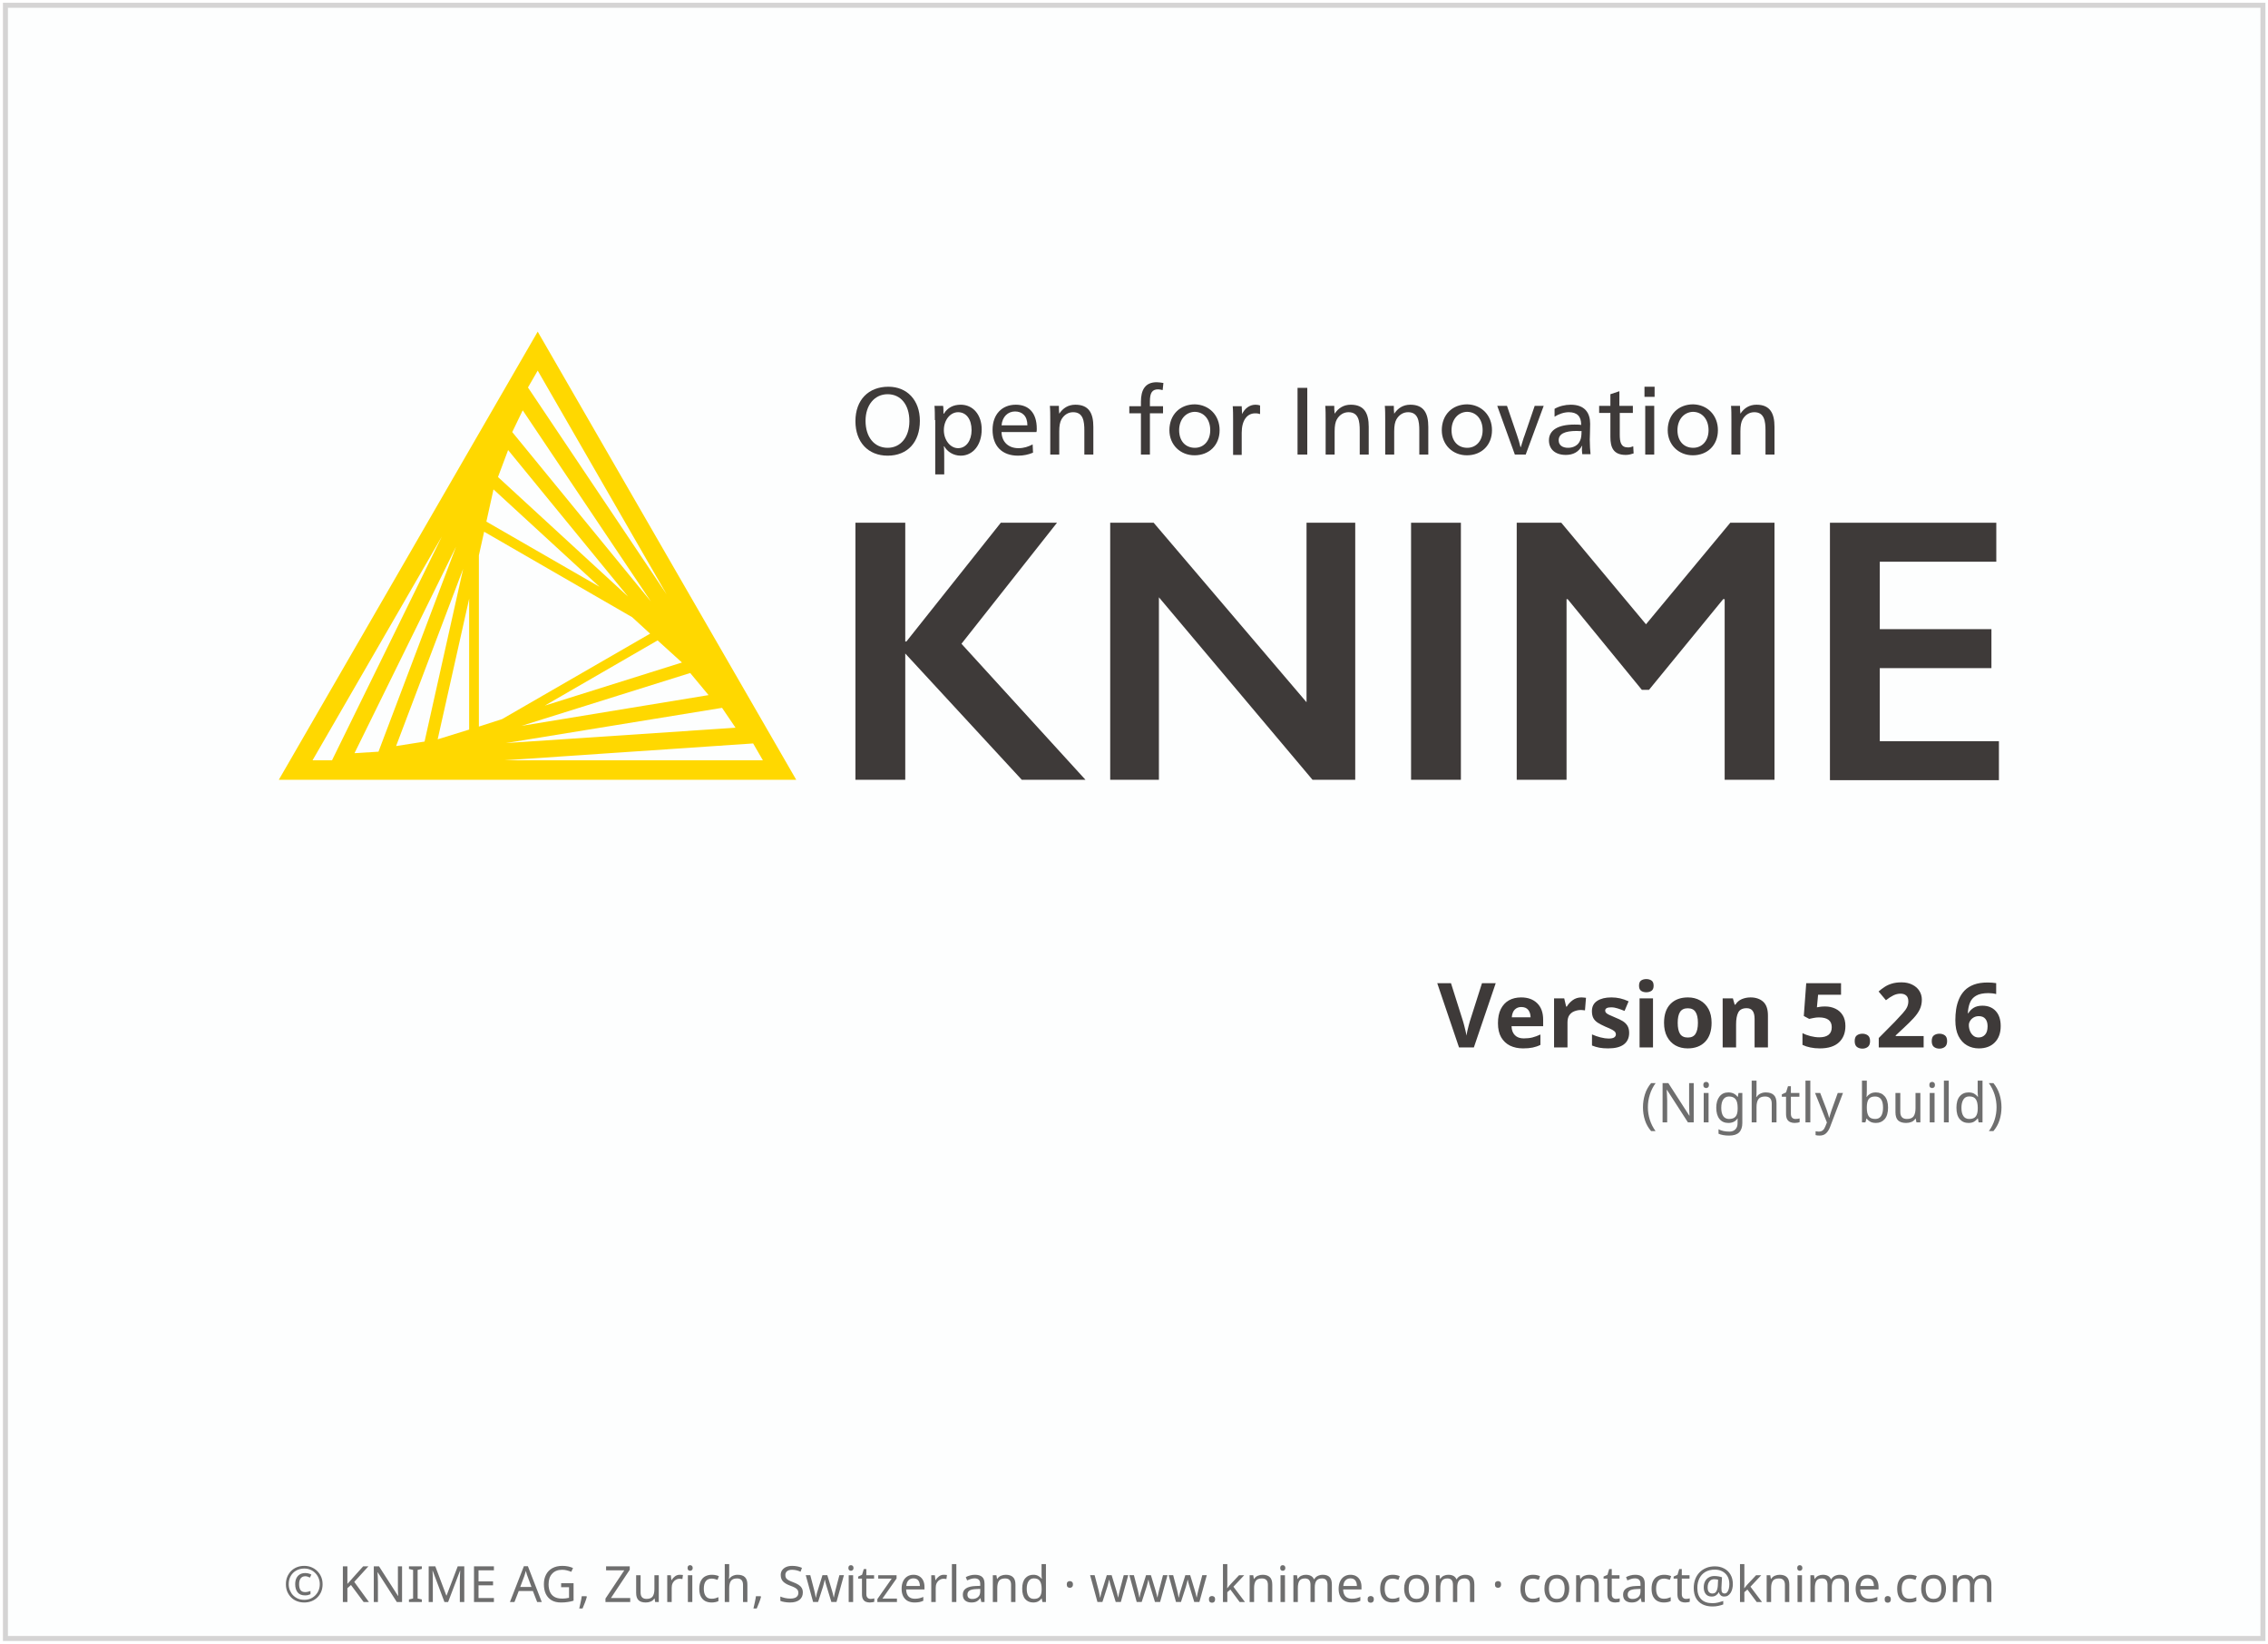
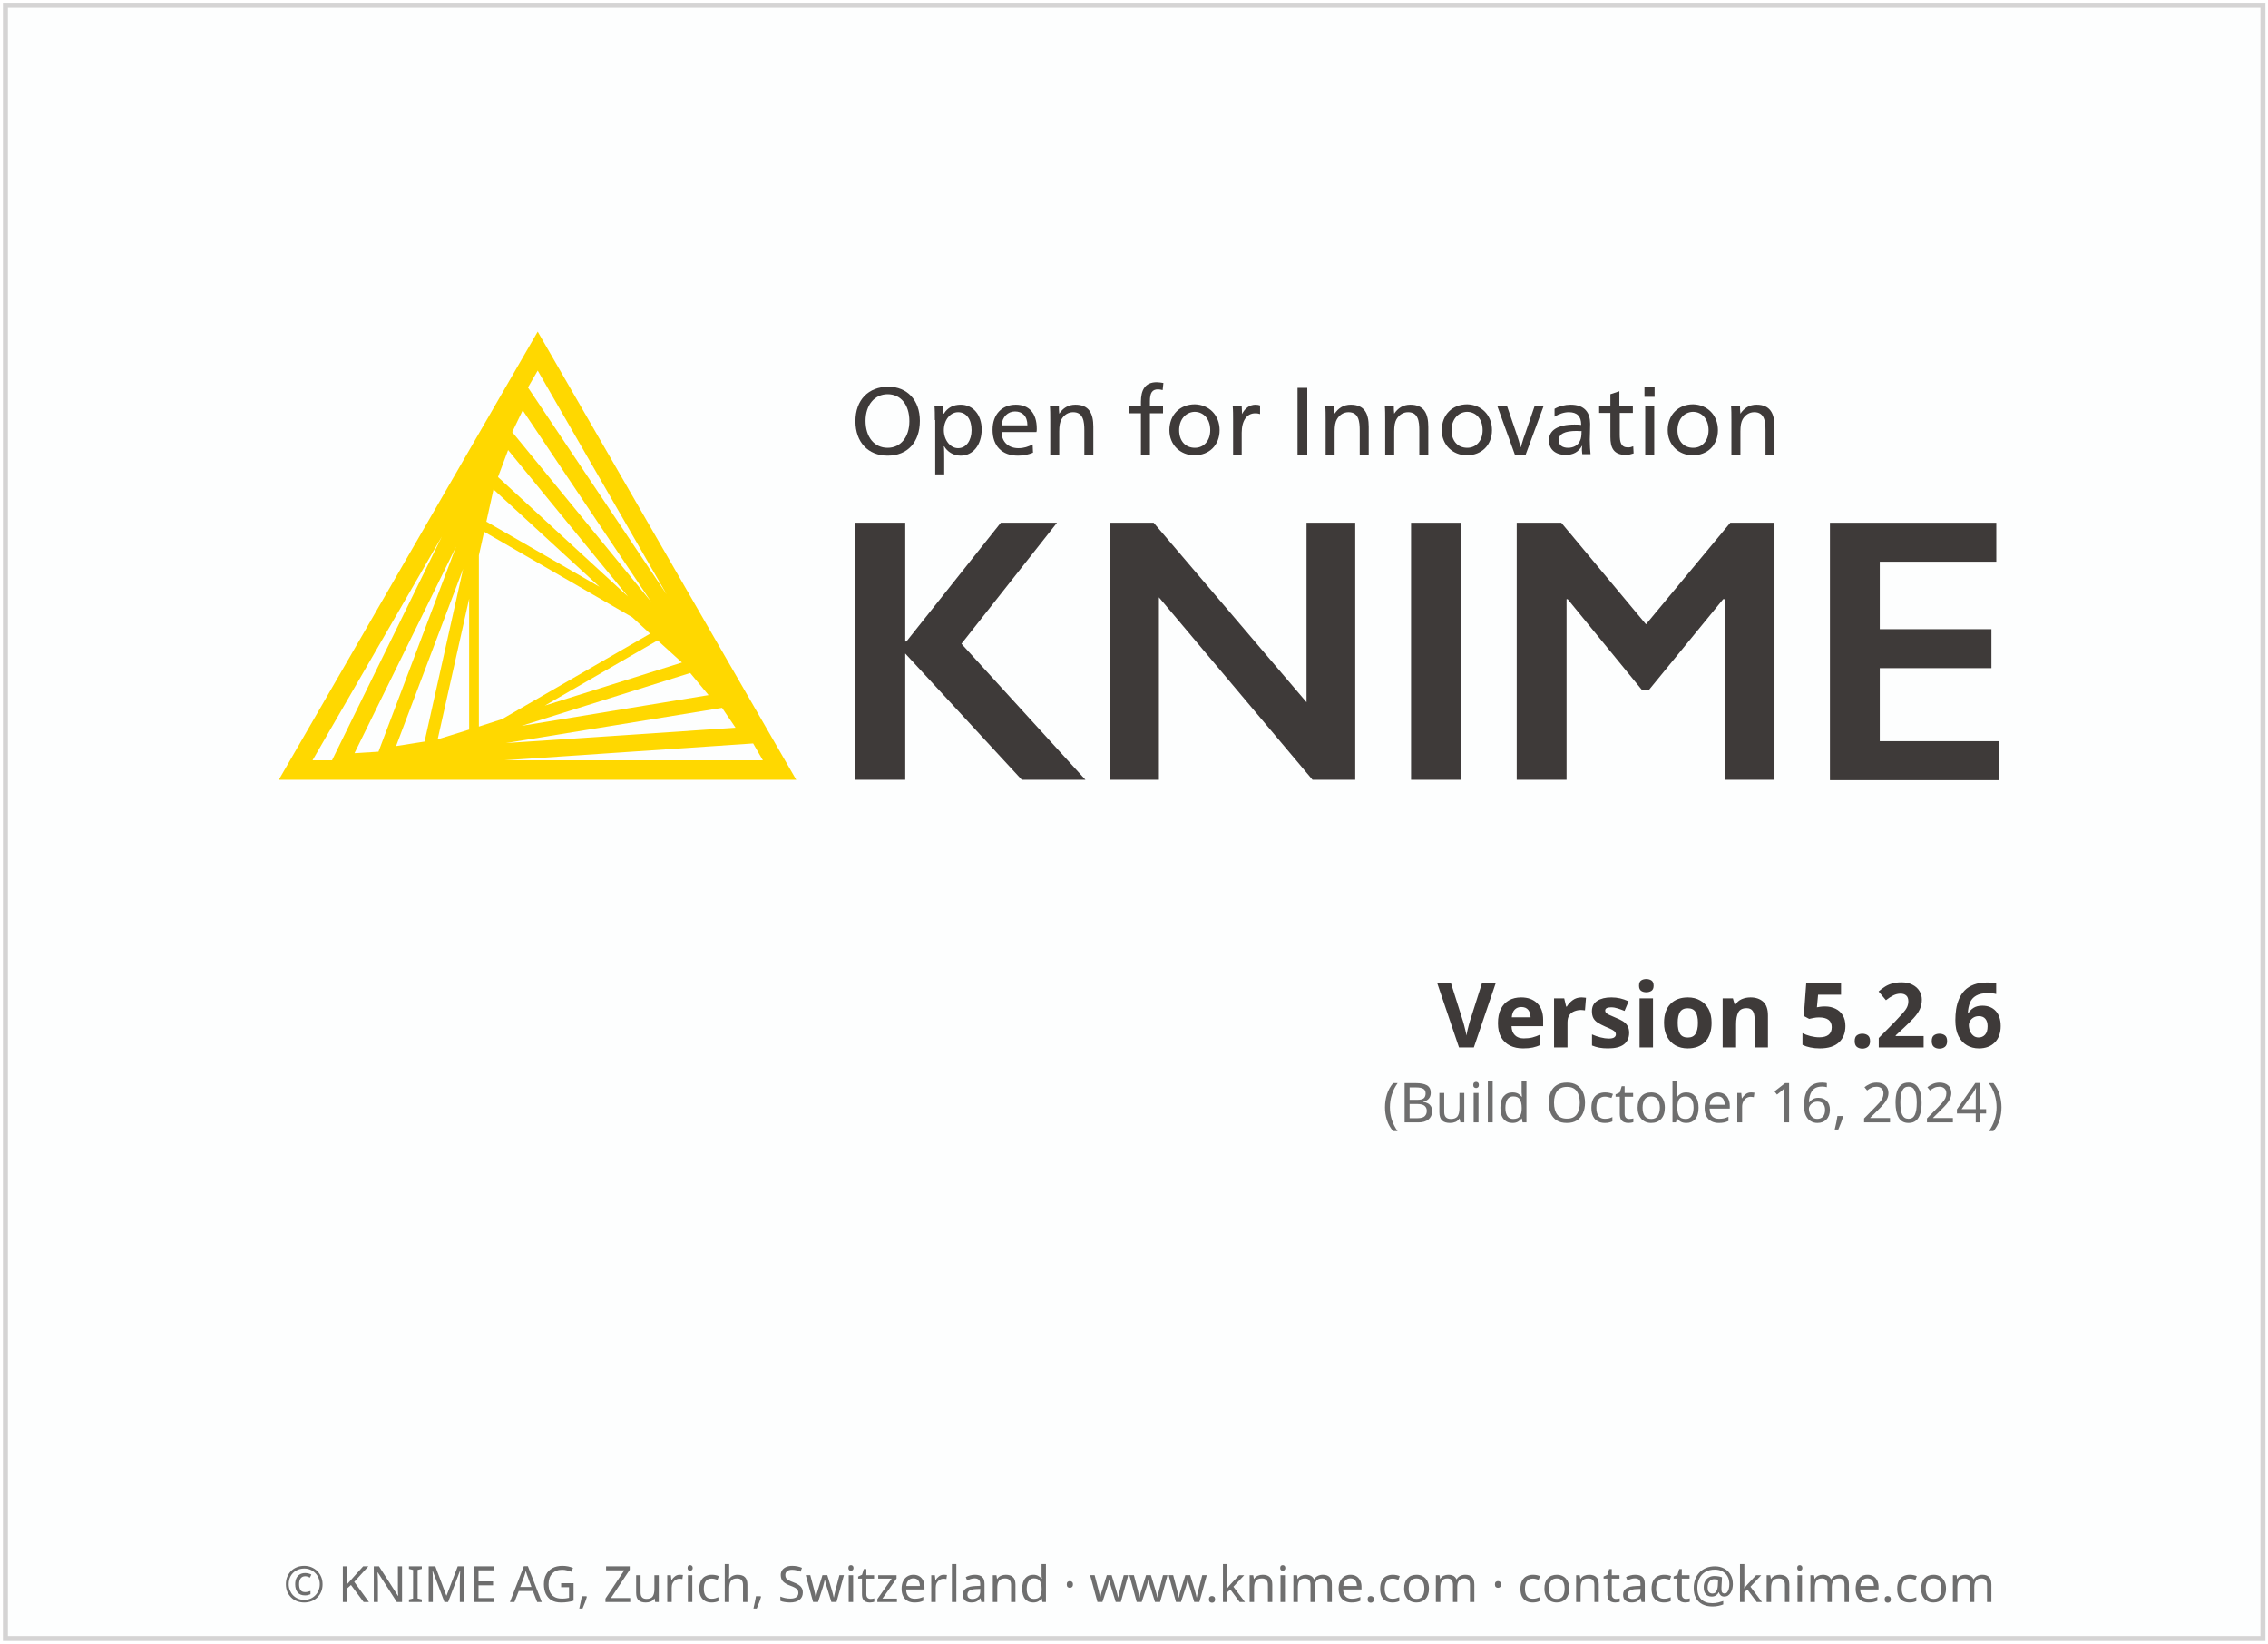
<svg xmlns="http://www.w3.org/2000/svg" height="329" width="454">
  <g transform="translate(1.086609,119.656)">
    <rect height="326.9" style="fill:#FDFEFE;stroke:#D5D4D4;stroke-width:1" width="451.9" x="0" y="-118.6" />
    <text style="text-align:center; font-size:10px;fill:#6E6E6E;font-family:sans-serif;" text-anchor="middle" width="454" x="227" y="201">© KNIME AG, Zurich, Switzerland · www.knime.com · contact@knime.com</text>
    <text id="KNIME-Version" style="font-size:18px;text-align:end;text-anchor:end;fill:#3E3A39;font-family:sans-serif;font-weight:bold" x="400" y="90">
      <tspan style="text-align:end;text-anchor:end">Version 5.2.6</tspan>
    </text>
    <text id="KNIME-Builddate" style="font-size:11px;text-align:end;text-anchor:end;fill:#6E6E6E;font-family:sans-serif" x="400" y="105">
-       <tspan style="text-align:end;text-anchor:end">(Nightly build)</tspan>
+       <tspan style="text-align:end;text-anchor:end">(Build October 16, 2024)</tspan>
    </text>
    <g transform="matrix(0.75,0,0,0.75,38,-70)">
      <path class="yellow" d="m 91.4,22.3 -69.1,119.6 138.1,0 -69,-119.6 z m -15.7,105.4 0,-45.7 1.4,-6.3 39.5,22.8 4.8,4.4 -39.5,22.8 -6.2,2 z m 2,-54.7 1.9,-8.6 28.3,26 L 77.7,73 Z m -4.6,55.5 -8.4,2.6 8.4,-37.5 0,34.9 z m 50.3,-23.8 6.5,5.9 -36.6,11.5 30.1,-17.4 z M 80.8,61.1 83.5,53.9 115.5,93 80.8,61.1 Z m -19.6,70.6 -7.6,1.2 17.9,-47.3 -10.3,46.1 z m 70.9,-18.3 4.9,5.9 -49.9,8.2 45,-14.1 z m -47.5,-64.3 2.8,-5.8 34.2,51 -37,-45.2 z m -35.7,85.3 -6.4,0.4 27.1,-55.1 -20.7,54.7 z m 91.7,-11.7 3.6,5.3 -61.3,4.1 57.7,-9.4 z m -14.8,-30.3 -37,-55.2 2.6,-4.5 34.4,59.7 z M 65.8,77 36.5,136.7 31.3,136.7 65.8,77 Z m 16.7,59.7 66.4,-4.5 2.6,4.5 -69,0 z" />
      <g class="masala">
        <g>
          <path d="m 193.4,46.1 c 0,5.7 -3.3,9.3 -8.6,9.3 -5.2,0 -8.6,-3.6 -8.6,-9.2 0,-5.7 3.5,-9.2 8.8,-9.2 5,0 8.4,3.6 8.4,9.1 z m -14.5,0 c 0,4.3 2.3,7.2 5.9,7.2 3.5,0 5.8,-2.9 5.8,-7.1 0,-4.4 -2.3,-7.2 -5.8,-7.2 -3.5,0 -5.9,2.9 -5.9,7.1 z" />
          <path d="m 197.4,45.9 c 0,-1.4 0,-2.8 -0.1,-3.8 l 2.3,0 c 0.1,0.5 0.1,1.4 0.1,2.1 l 0.1,0 c 1,-1.6 2.5,-2.4 4.5,-2.4 3.3,0 5.6,2.7 5.6,6.6 0,4.1 -2.3,7 -5.6,7 -2,0 -3.6,-1.1 -4.4,-2.5 l -0.1,0 c 0.1,0.5 0.1,2.4 0.1,3.2 l 0,4.3 -2.4,0 0,-14.5 z m 2.4,2.7 c 0,2.6 1.7,4.8 3.8,4.8 2.2,0 3.6,-2.1 3.6,-4.8 0,-2.9 -1.4,-4.8 -3.6,-4.8 -2.1,0 -3.8,2.1 -3.8,4.8 z" />
          <path d="m 215.2,49.2 c 0.1,2.6 1.9,4.2 4.5,4.2 1.5,0 2.6,-0.4 3.8,-1 l 0.1,2.2 c -1.2,0.5 -2.5,0.8 -4,0.8 -4.3,0 -6.8,-2.6 -6.8,-6.9 0,-4.1 2.5,-6.7 6.2,-6.7 3.4,0 5.6,2.1 5.6,6.4 0,0.3 0,0.7 -0.1,0.9 l -9.3,0 z m 6.9,-1.9 c 0,-2.5 -1.4,-3.7 -3.3,-3.7 -1.9,0 -3.4,1.4 -3.6,3.7 l 6.9,0 z" />
          <path d="m 230.6,44.2 c 1,-1.5 2.4,-2.4 4.3,-2.4 3.7,0 4.8,2.4 4.8,5.9 l 0,7.4 -2.4,0 0,-6.4 c 0,-2.5 -0.3,-4.9 -3,-4.9 -1.3,0 -2.4,0.7 -3.1,1.9 -0.4,0.7 -0.6,1.7 -0.6,3.2 l 0,6.2 -2.4,0 0,-9.2 c 0,-1.4 0,-2.8 -0.1,-3.8 l 2.4,0 c 0,0.5 0,1.4 0.1,2.1 l 0,0 z" />
          <path d="m 258.2,37.9 c -0.4,-0.1 -0.9,-0.2 -1.2,-0.2 -1.6,0 -2.2,0.9 -2.2,3.2 l 0,1.3 3.5,0 0,1.9 -3.5,0 0,11 -2.4,0 0,-11 -3.1,0 0,-1.9 3.1,0 0,-1.2 c 0,-3.1 1.1,-5.2 4.2,-5.2 0.6,0 1.1,0.1 1.8,0.2 l -0.2,1.9 z" />
          <path d="m 273.4,48.6 c 0,4 -2.8,6.7 -6.7,6.7 -3.8,0 -6.7,-2.8 -6.7,-6.7 0,-4.1 2.8,-6.9 6.8,-6.9 3.8,0.1 6.6,2.9 6.6,6.9 z m -10.8,0 c 0,2.9 1.7,4.7 4.2,4.7 2.4,0 4.1,-1.9 4.1,-4.7 0,-2.9 -1.7,-4.9 -4.2,-4.9 -2.4,0.1 -4.1,2.1 -4.1,4.9 z" />
          <path d="m 279.4,44.3 c 0.7,-1.5 2,-2.5 3.6,-2.5 0.5,0 0.9,0.1 1.2,0.2 l 0,2.3 c -0.3,-0.1 -0.7,-0.2 -1.3,-0.2 -2.2,0 -3.6,1.9 -3.6,5.2 l 0,5.9 -2.3,0 0,-9.2 c 0,-1.4 0,-2.8 -0.1,-3.8 l 2.4,0 c 0,0.5 0.1,1.4 0.1,2.1 l 0,0 z" />
          <path d="m 296.8,55.1 -2.6,0 0,-17.8 2.6,0 0,17.8 z" />
          <path d="m 304.1,44.2 c 1,-1.5 2.4,-2.4 4.3,-2.4 3.7,0 4.8,2.4 4.8,5.9 l 0,7.4 -2.4,0 0,-6.4 c 0,-2.5 -0.3,-4.9 -3,-4.9 -1.3,0 -2.4,0.7 -3.1,1.9 -0.4,0.7 -0.6,1.7 -0.6,3.2 l 0,6.2 -2.4,0 0,-9.2 c 0,-1.4 0,-2.8 -0.1,-3.8 l 2.4,0 c 0,0.5 0,1.4 0.1,2.1 l 0,0 z" />
          <path d="m 320,44.2 c 1,-1.5 2.4,-2.4 4.3,-2.4 3.7,0 4.8,2.4 4.8,5.9 l 0,7.4 -2.4,0 0,-6.4 c 0,-2.5 -0.3,-4.9 -3,-4.9 -1.3,0 -2.4,0.7 -3.1,1.9 -0.4,0.7 -0.6,1.7 -0.6,3.2 l 0,6.2 -2.4,0 0,-9.2 c 0,-1.4 0,-2.8 -0.1,-3.8 l 2.4,0 c 0,0.5 0,1.4 0.1,2.1 l 0,0 z" />
          <path d="m 346.1,48.6 c 0,4 -2.8,6.7 -6.7,6.7 -3.8,0 -6.7,-2.8 -6.7,-6.7 0,-4.1 2.8,-6.9 6.8,-6.9 3.8,0.1 6.6,2.9 6.6,6.9 z m -10.8,0 c 0,2.9 1.7,4.7 4.2,4.7 2.4,0 4.1,-1.9 4.1,-4.7 0,-2.9 -1.7,-4.9 -4.2,-4.9 -2.4,0.1 -4.1,2.1 -4.1,4.9 z" />
          <path d="m 352.8,50 c 0.3,0.8 0.7,2.2 0.9,3.1 l 0.1,0 c 0.3,-0.9 0.7,-2.4 1,-3.1 l 2.7,-7.9 2.4,0 -4.8,13 -2.9,0 -4.7,-13 2.6,0 2.7,7.9 z" />
          <path d="m 362.8,42.9 c 1.2,-0.7 2.8,-1.1 4.3,-1.1 3.8,0 5.2,2.2 5.2,5.1 0,1.7 -0.1,3.7 -0.1,4.2 0,1.4 0.1,3 0.2,3.9 l -2.2,0 c 0,-0.2 -0.1,-0.7 -0.1,-1.1 0,-0.3 0,-0.8 0.1,-1.1 l -0.1,0 c -0.9,1.6 -2.3,2.4 -4.3,2.4 -2.8,0 -4.5,-1.5 -4.5,-3.9 0,-2.7 2.4,-4.2 6.8,-4.2 0.5,0 1.3,0 1.8,0.1 l 0,-0.1 c 0,-2.2 -1.1,-3.3 -3.3,-3.3 -1.3,0 -2.7,0.5 -3.8,1.2 l 0,-2.1 z m 5.9,5.9 c -3.2,0 -4.8,0.8 -4.8,2.5 0,1.3 1,2 2.5,2 1.5,0 2.7,-0.7 3.2,-1.9 0.3,-0.6 0.4,-1.4 0.4,-2.6 -0.2,0.1 -0.7,0 -1.3,0 z" />
          <path d="m 380.2,42.1 3.5,0 0,1.9 -3.5,0 0,5.7 c 0,2.1 0.3,3.5 2.2,3.5 0.5,0 0.9,-0.1 1.4,-0.3 l 0.1,1.9 c -0.6,0.2 -1.3,0.4 -2.1,0.4 -3.3,0 -4.1,-2 -4.1,-4.8 l 0,-6.4 -3,0 0,-1.9 3,0 0,-3.1 2.4,-0.8 0,3.9 z" />
          <path d="m 389.5,39.7 -2.7,0 0,-2.7 2.7,0 0,2.7 z m -0.1,15.4 -2.4,0 0,-13 2.4,0 0,13 z" />
          <path d="m 406.4,48.6 c 0,4 -2.8,6.7 -6.7,6.7 -3.8,0 -6.7,-2.8 -6.7,-6.7 0,-4.1 2.8,-6.9 6.8,-6.9 3.8,0.1 6.6,2.9 6.6,6.9 z m -10.8,0 c 0,2.9 1.7,4.7 4.2,4.7 2.4,0 4.1,-1.9 4.1,-4.7 0,-2.9 -1.7,-4.9 -4.2,-4.9 -2.4,0.1 -4.1,2.1 -4.1,4.9 z" />
          <path d="m 412.4,44.2 c 1,-1.5 2.4,-2.4 4.3,-2.4 3.7,0 4.8,2.4 4.8,5.9 l 0,7.4 -2.4,0 0,-6.4 c 0,-2.5 -0.3,-4.9 -3,-4.9 -1.3,0 -2.4,0.7 -3.1,1.9 -0.4,0.7 -0.6,1.7 -0.6,3.2 l 0,6.2 -2.4,0 0,-9.2 c 0,-1.4 0,-2.8 -0.1,-3.8 l 2.4,0 c 0,0.5 0,1.4 0.1,2.1 l 0,0 z" />
        </g>
        <g>
          <path d="m 189.5,73.3 0,31.7 0.3,0 25.2,-31.7 15,0 -25.5,32.3 33.1,36.3 -17,0 -31.1,-33.7 0,33.7 -13.3,0 0,-68.6 13.3,0 z" />
          <path d="m 255.8,73.3 40.8,47.9 0,-47.9 13,0 0,68.6 -11.4,0 -41,-48.7 0,48.7 -13,0 0,-68.6 11.6,0 z" />
          <path d="m 337.8,73.3 0,68.6 -13.3,0 0,-68.6 13.3,0 z" />
          <path d="m 364.6,73.3 22.6,27.1 22.5,-27.1 11.8,0 0,68.6 -13.3,0 0,-48.2 -0.4,0 -19.8,24.2 -1.9,0 -19.8,-24.2 -0.3,0 0,48.2 -13.3,0 0,-68.6 11.9,0 z" />
          <path d="m 480.7,73.3 0,10.4 -31.1,0 0,18 29.8,0 0,10.4 -29.8,0 0,19.5 31.8,0 0,10.4 -45.1,0 0,-68.7 44.4,0 z" />
        </g>
      </g>
    </g>
  </g>
  <style type="text/css">
	.yellow {
		fill:#FFD800;
	}
	.masala {
		fill:#3E3A39;
	}
</style>
</svg>
